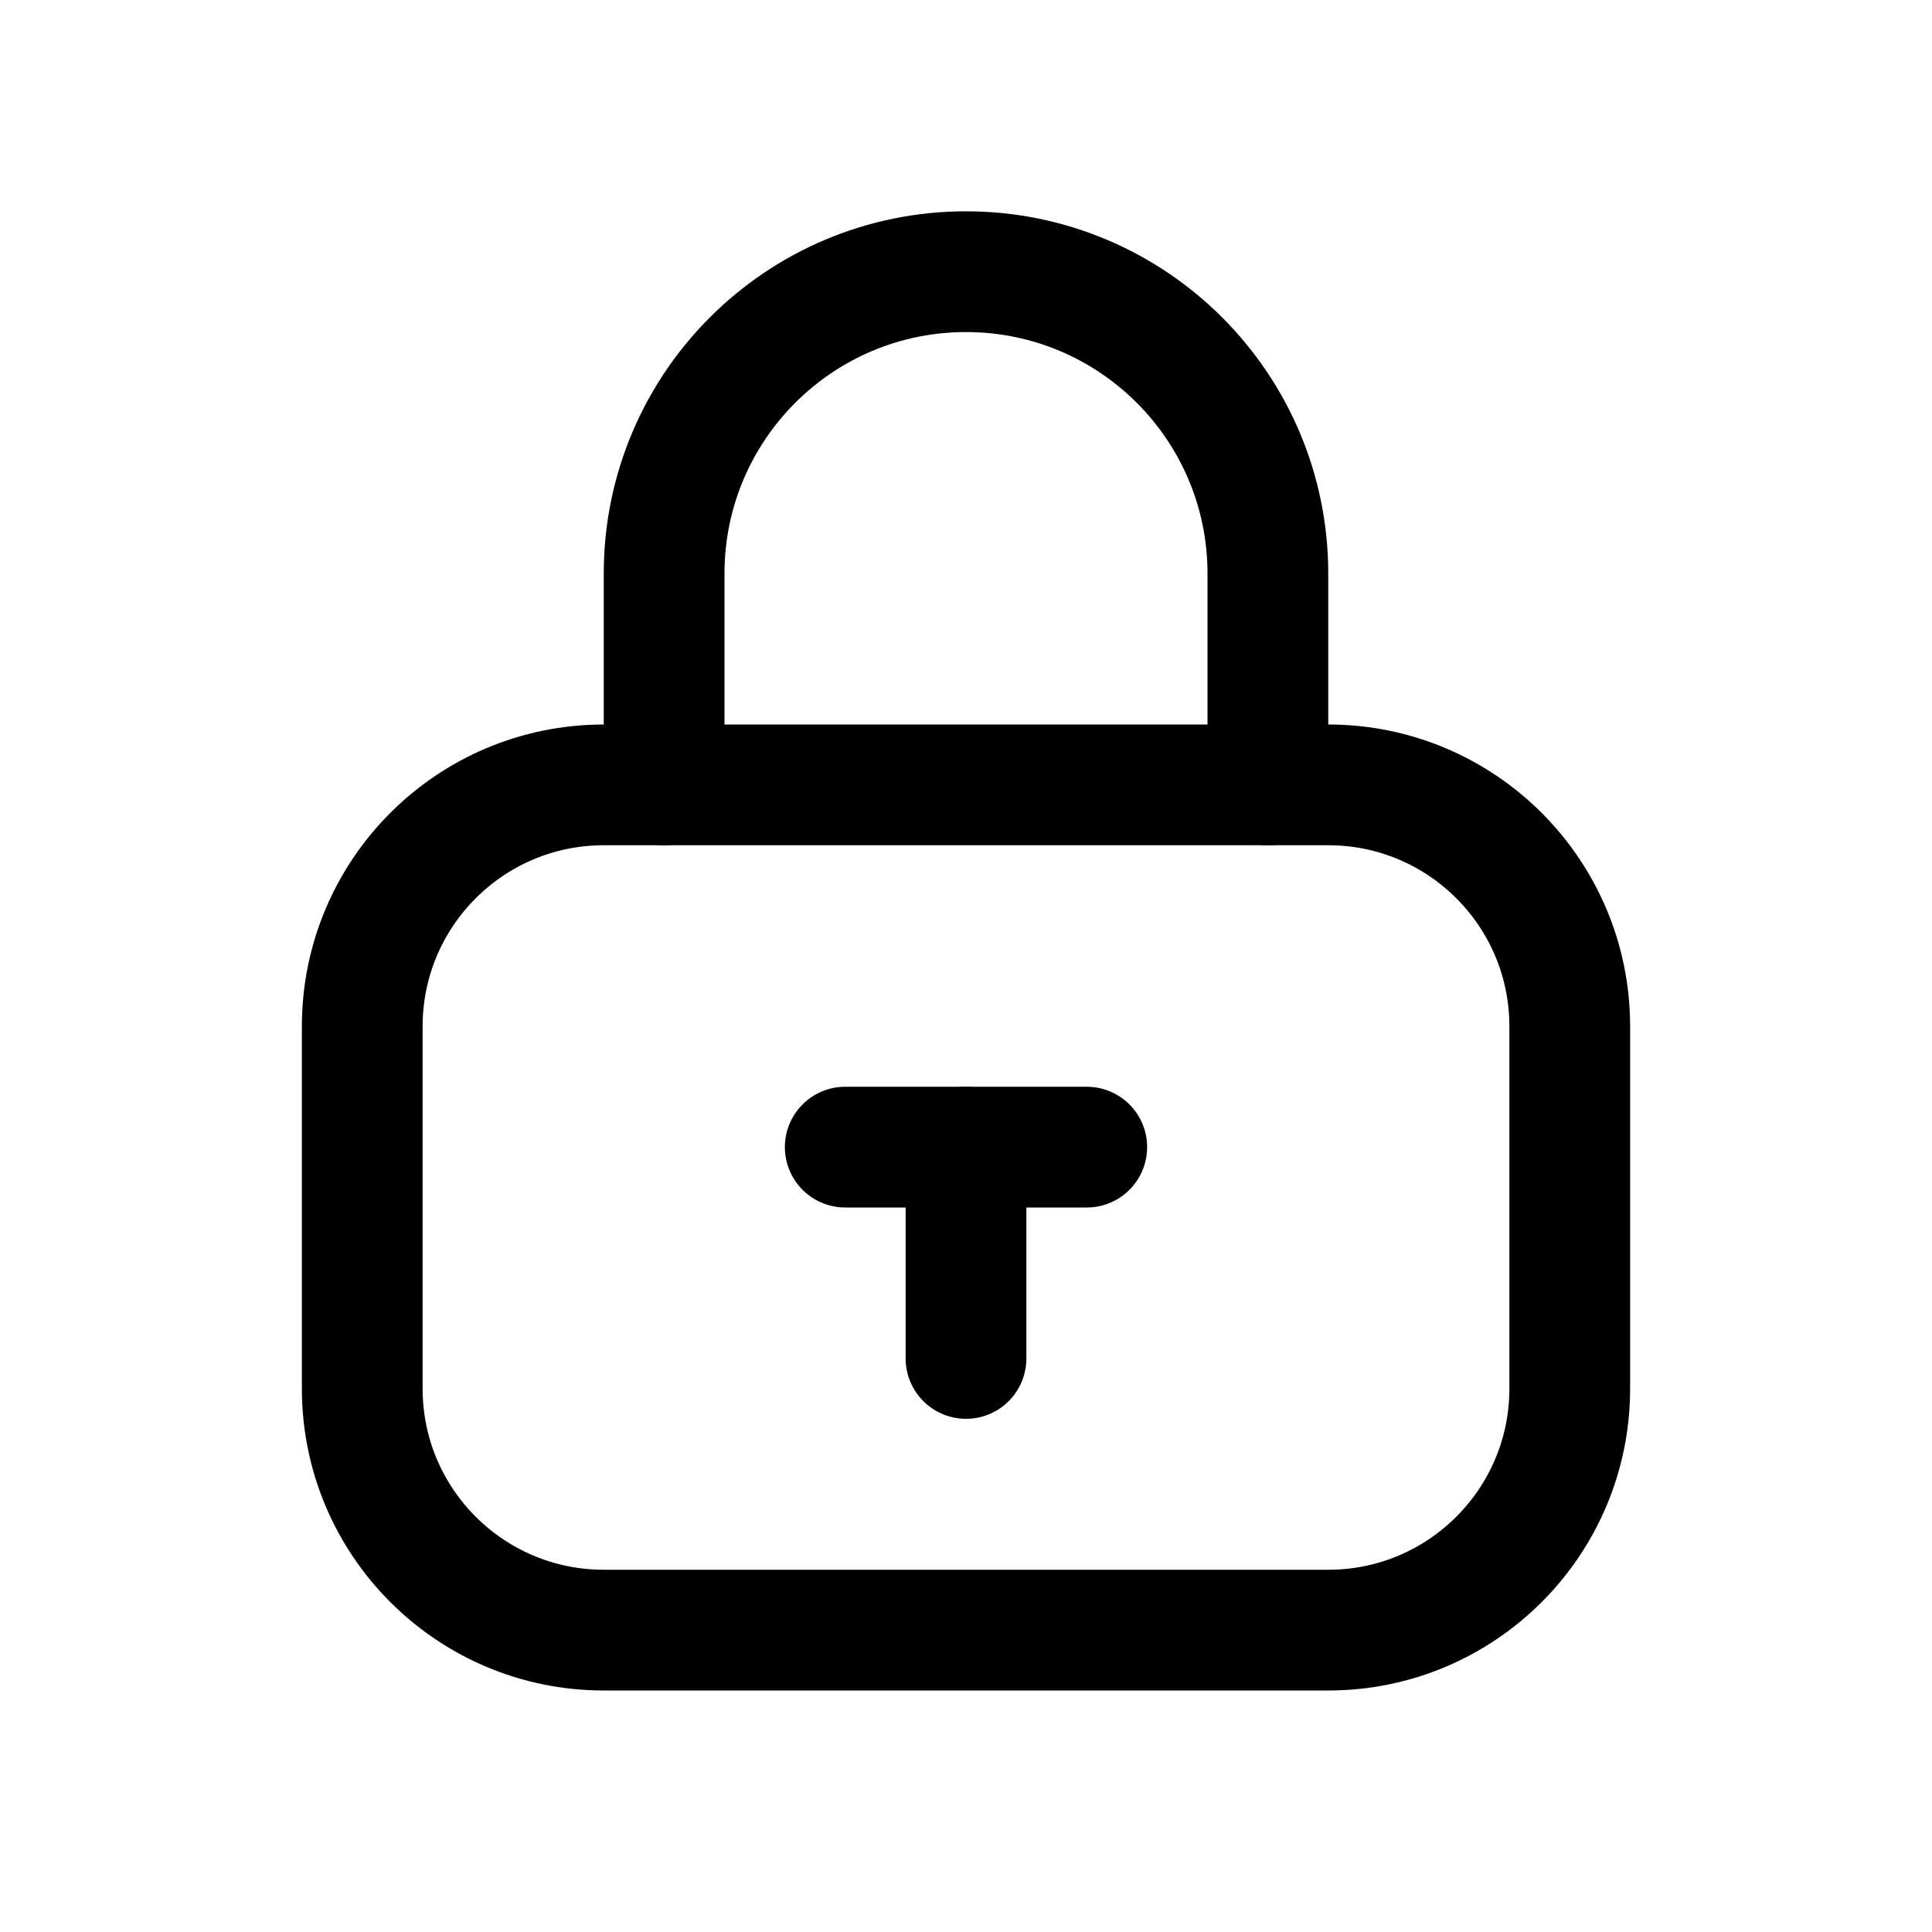
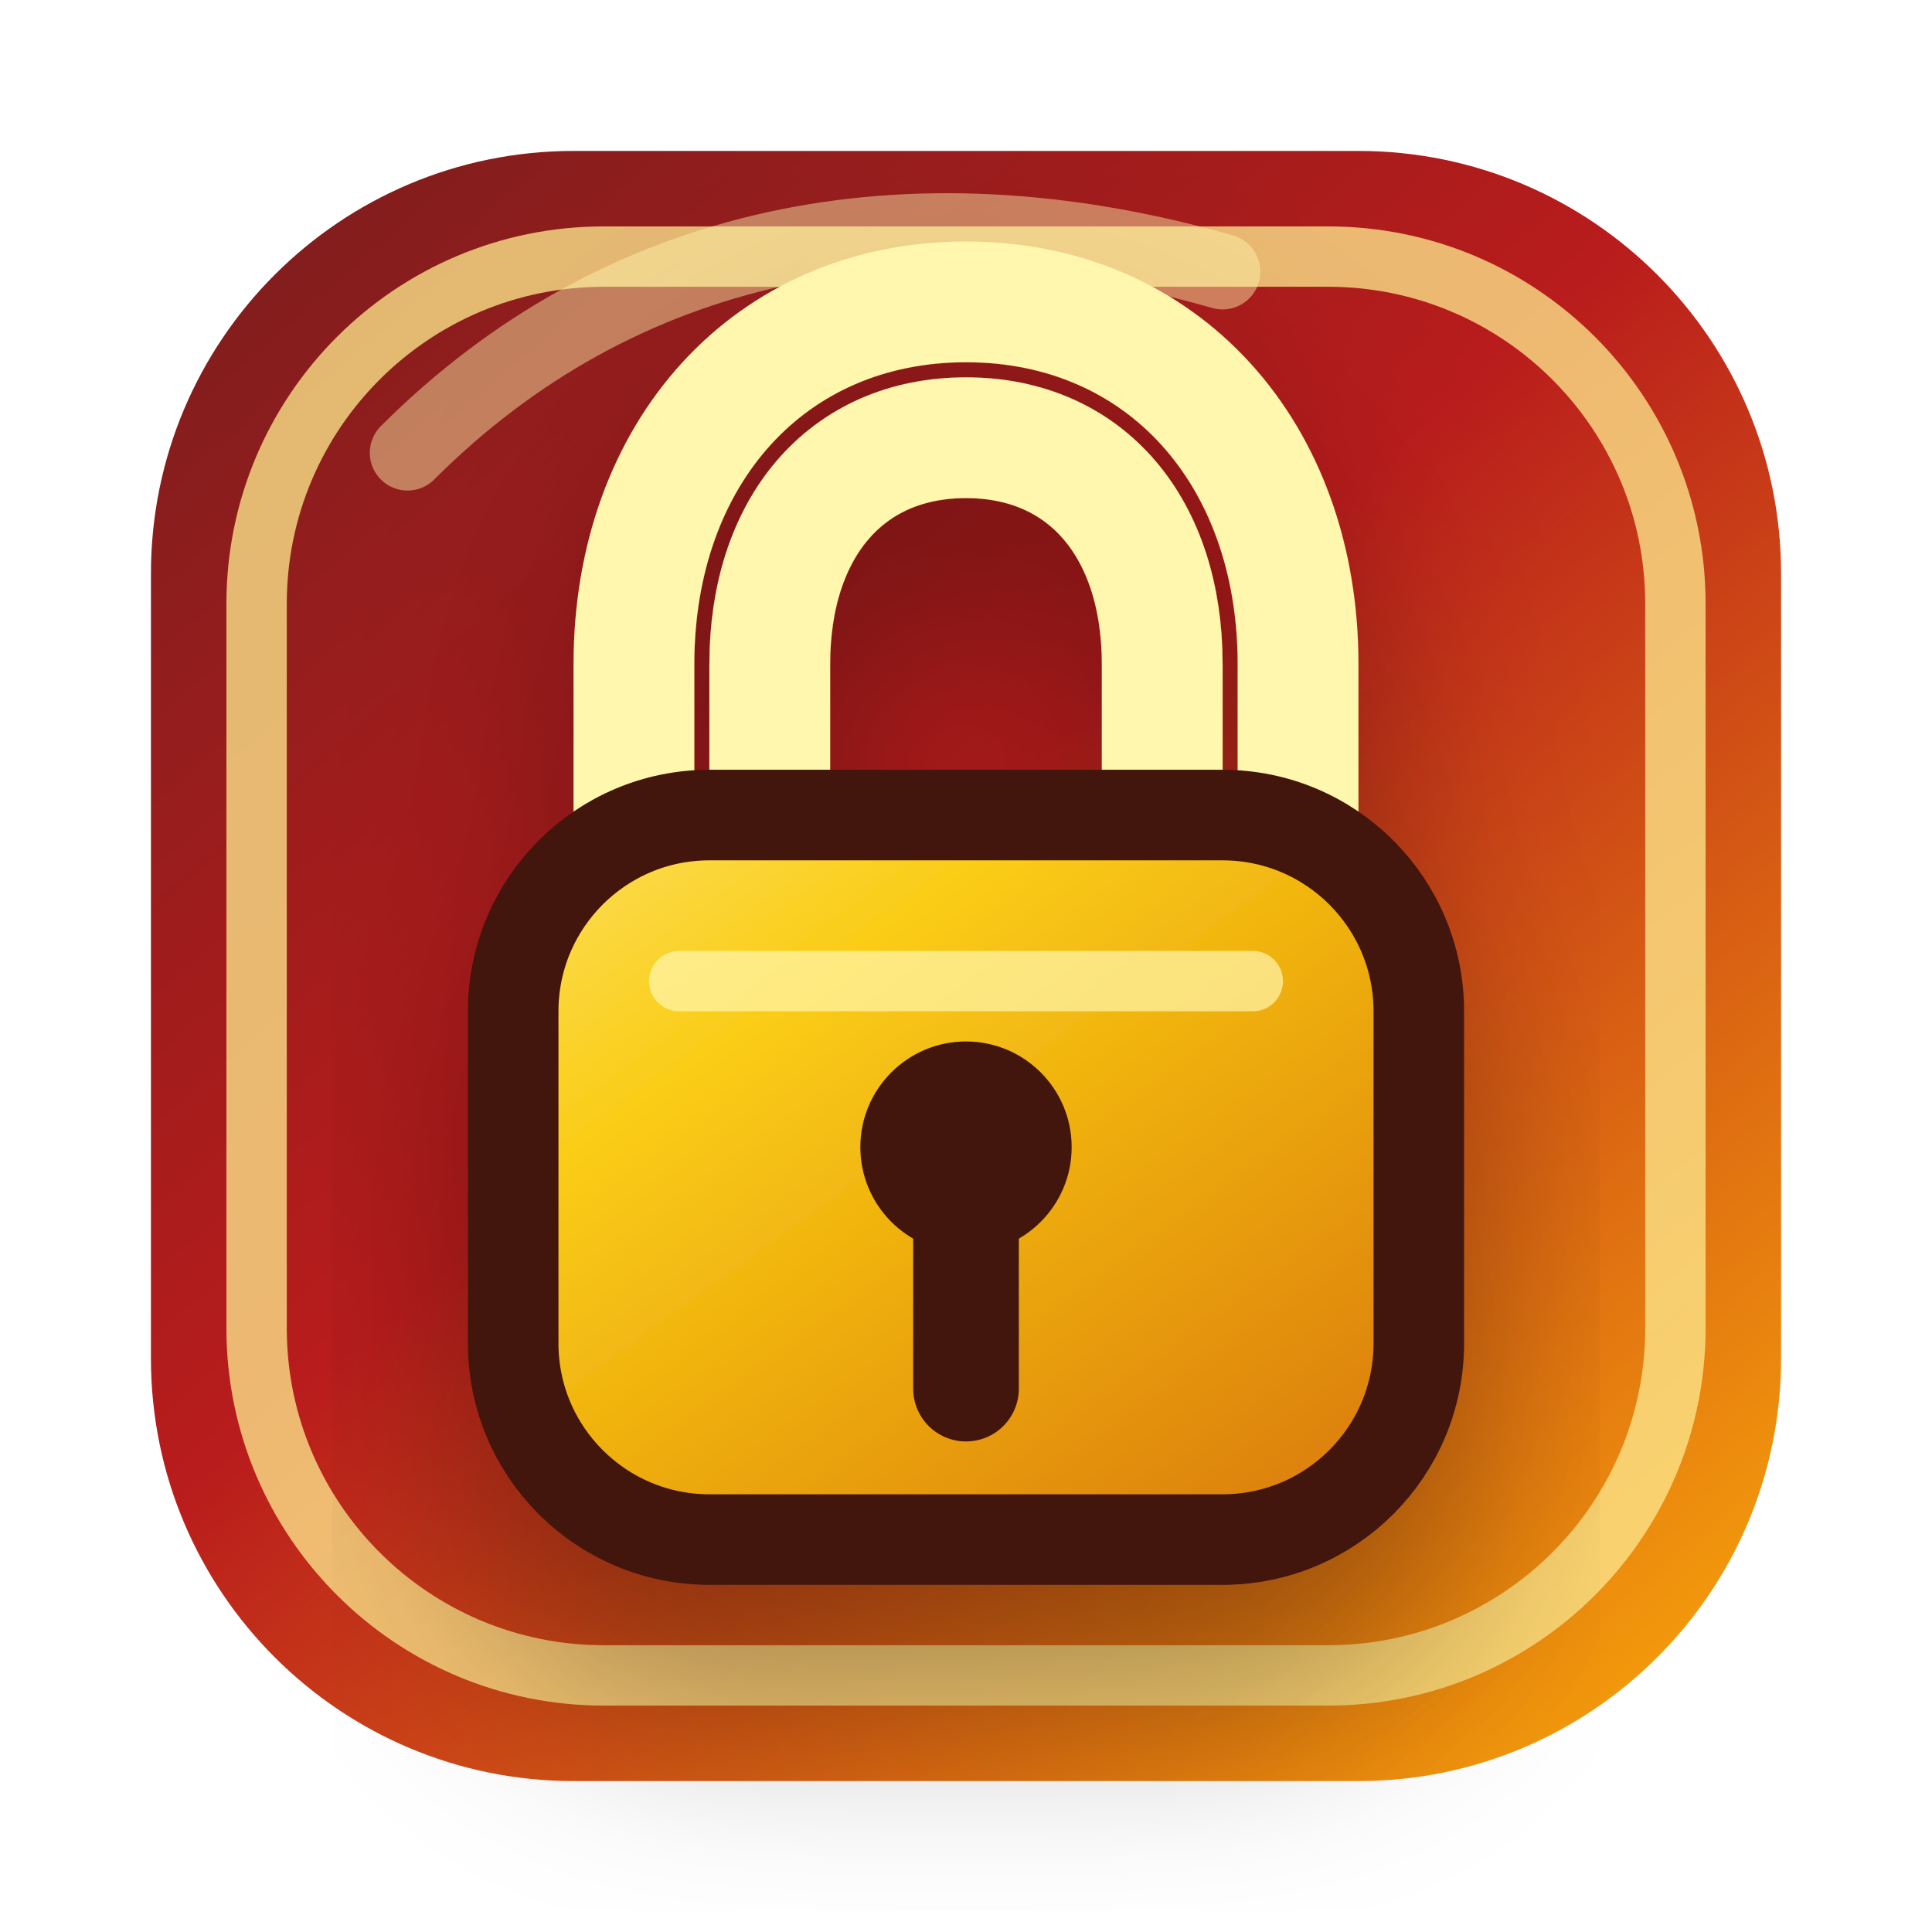
- <svg xmlns="http://www.w3.org/2000/svg" viewBox="0 0 64 64">
-   <g fill="none" stroke="currentColor" stroke-width="4" stroke-linecap="round" stroke-linejoin="round">
-     <rect x="12" y="26" width="40" height="28" rx="8" />
-     <path d="M22 26v-7a10 10 0 0 1 20 0v7" />
-     <path d="M32 38v7" />
-     <path d="M28 38h8" />
+ <svg xmlns="http://www.w3.org/2000/svg" viewBox="0 0 128 128" role="img" aria-label="Vault">
+   <defs>
+     <linearGradient id="bg" x1="18" y1="12" x2="108" y2="116" gradientUnits="userSpaceOnUse">
+       <stop offset="0" stop-color="#7f1d1d" />
+       <stop offset="0.45" stop-color="#b91c1c" />
+       <stop offset="1" stop-color="#f59e0b" />
+     </linearGradient>
+     <linearGradient id="gold" x1="36" y1="24" x2="92" y2="102" gradientUnits="userSpaceOnUse">
+       <stop offset="0" stop-color="#fff7ad" />
+       <stop offset="0.46" stop-color="#facc15" />
+       <stop offset="1" stop-color="#d97706" />
+     </linearGradient>
+     <filter id="shadow" x="-20%" y="-20%" width="140%" height="150%">
+       <feDropShadow dx="0" dy="8" stdDeviation="7" flood-color="#000" flood-opacity=".32" />
+     </filter>
+   </defs>
+   <rect x="10" y="10" width="108" height="108" rx="28" fill="url(#bg)" />
+   <rect x="17" y="17" width="94" height="94" rx="23" fill="none" stroke="#fde68a" stroke-width="4" opacity=".78" />
+   <g filter="url(#shadow)">
+     <path d="M42 57V44c0-14 9-24 22-24s22 10 22 24v13h-9V44c0-9-5-15-13-15s-13 6-13 15v13h-9z" fill="none" stroke="#fff7ad" stroke-width="8" stroke-linecap="round" />
+     <rect x="34" y="54" width="60" height="48" rx="13" fill="url(#gold)" stroke="#431407" stroke-width="6" />
+     <circle cx="64" cy="76" r="7" fill="#431407" />
+     <path d="M64 82v10" stroke="#431407" stroke-width="7" stroke-linecap="round" />
+     <path d="M45 65h38" stroke="#fff7ad" stroke-width="4" stroke-linecap="round" opacity=".7" />
  </g>
+   <path d="M27 30c14-14 33-18 54-12" fill="none" stroke="#fff7ad" stroke-width="5" stroke-linecap="round" opacity=".45" />
</svg>
